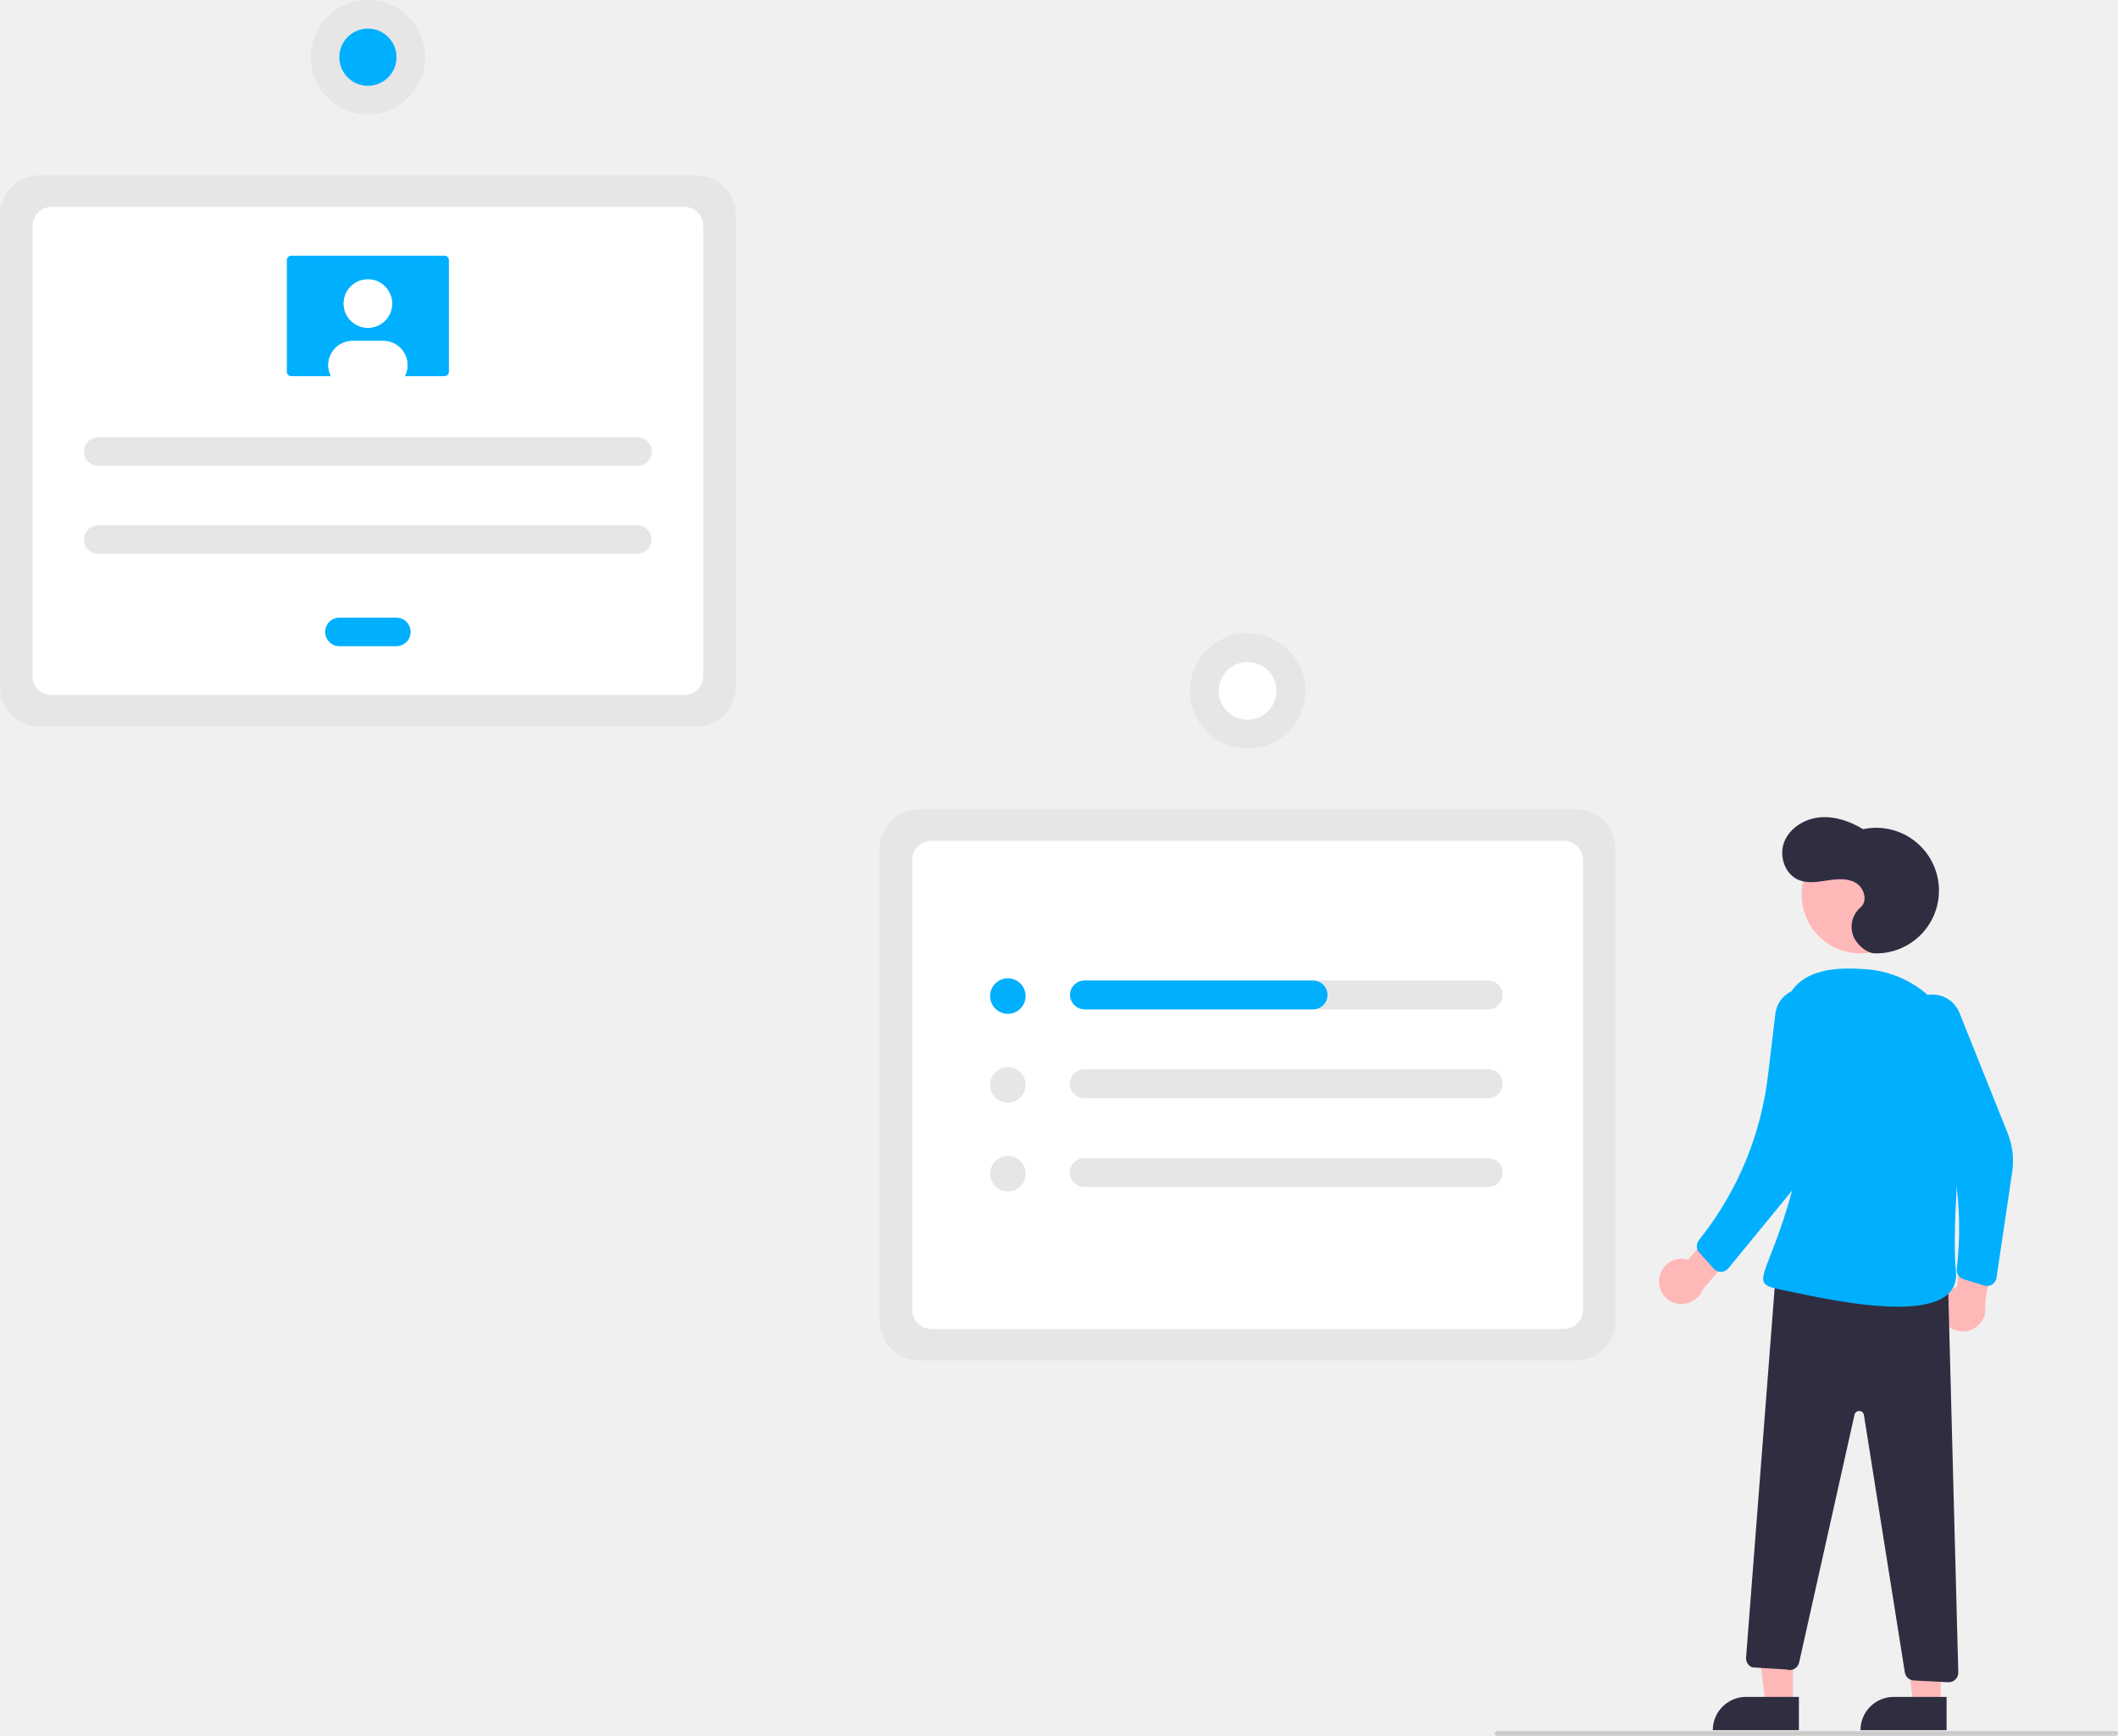
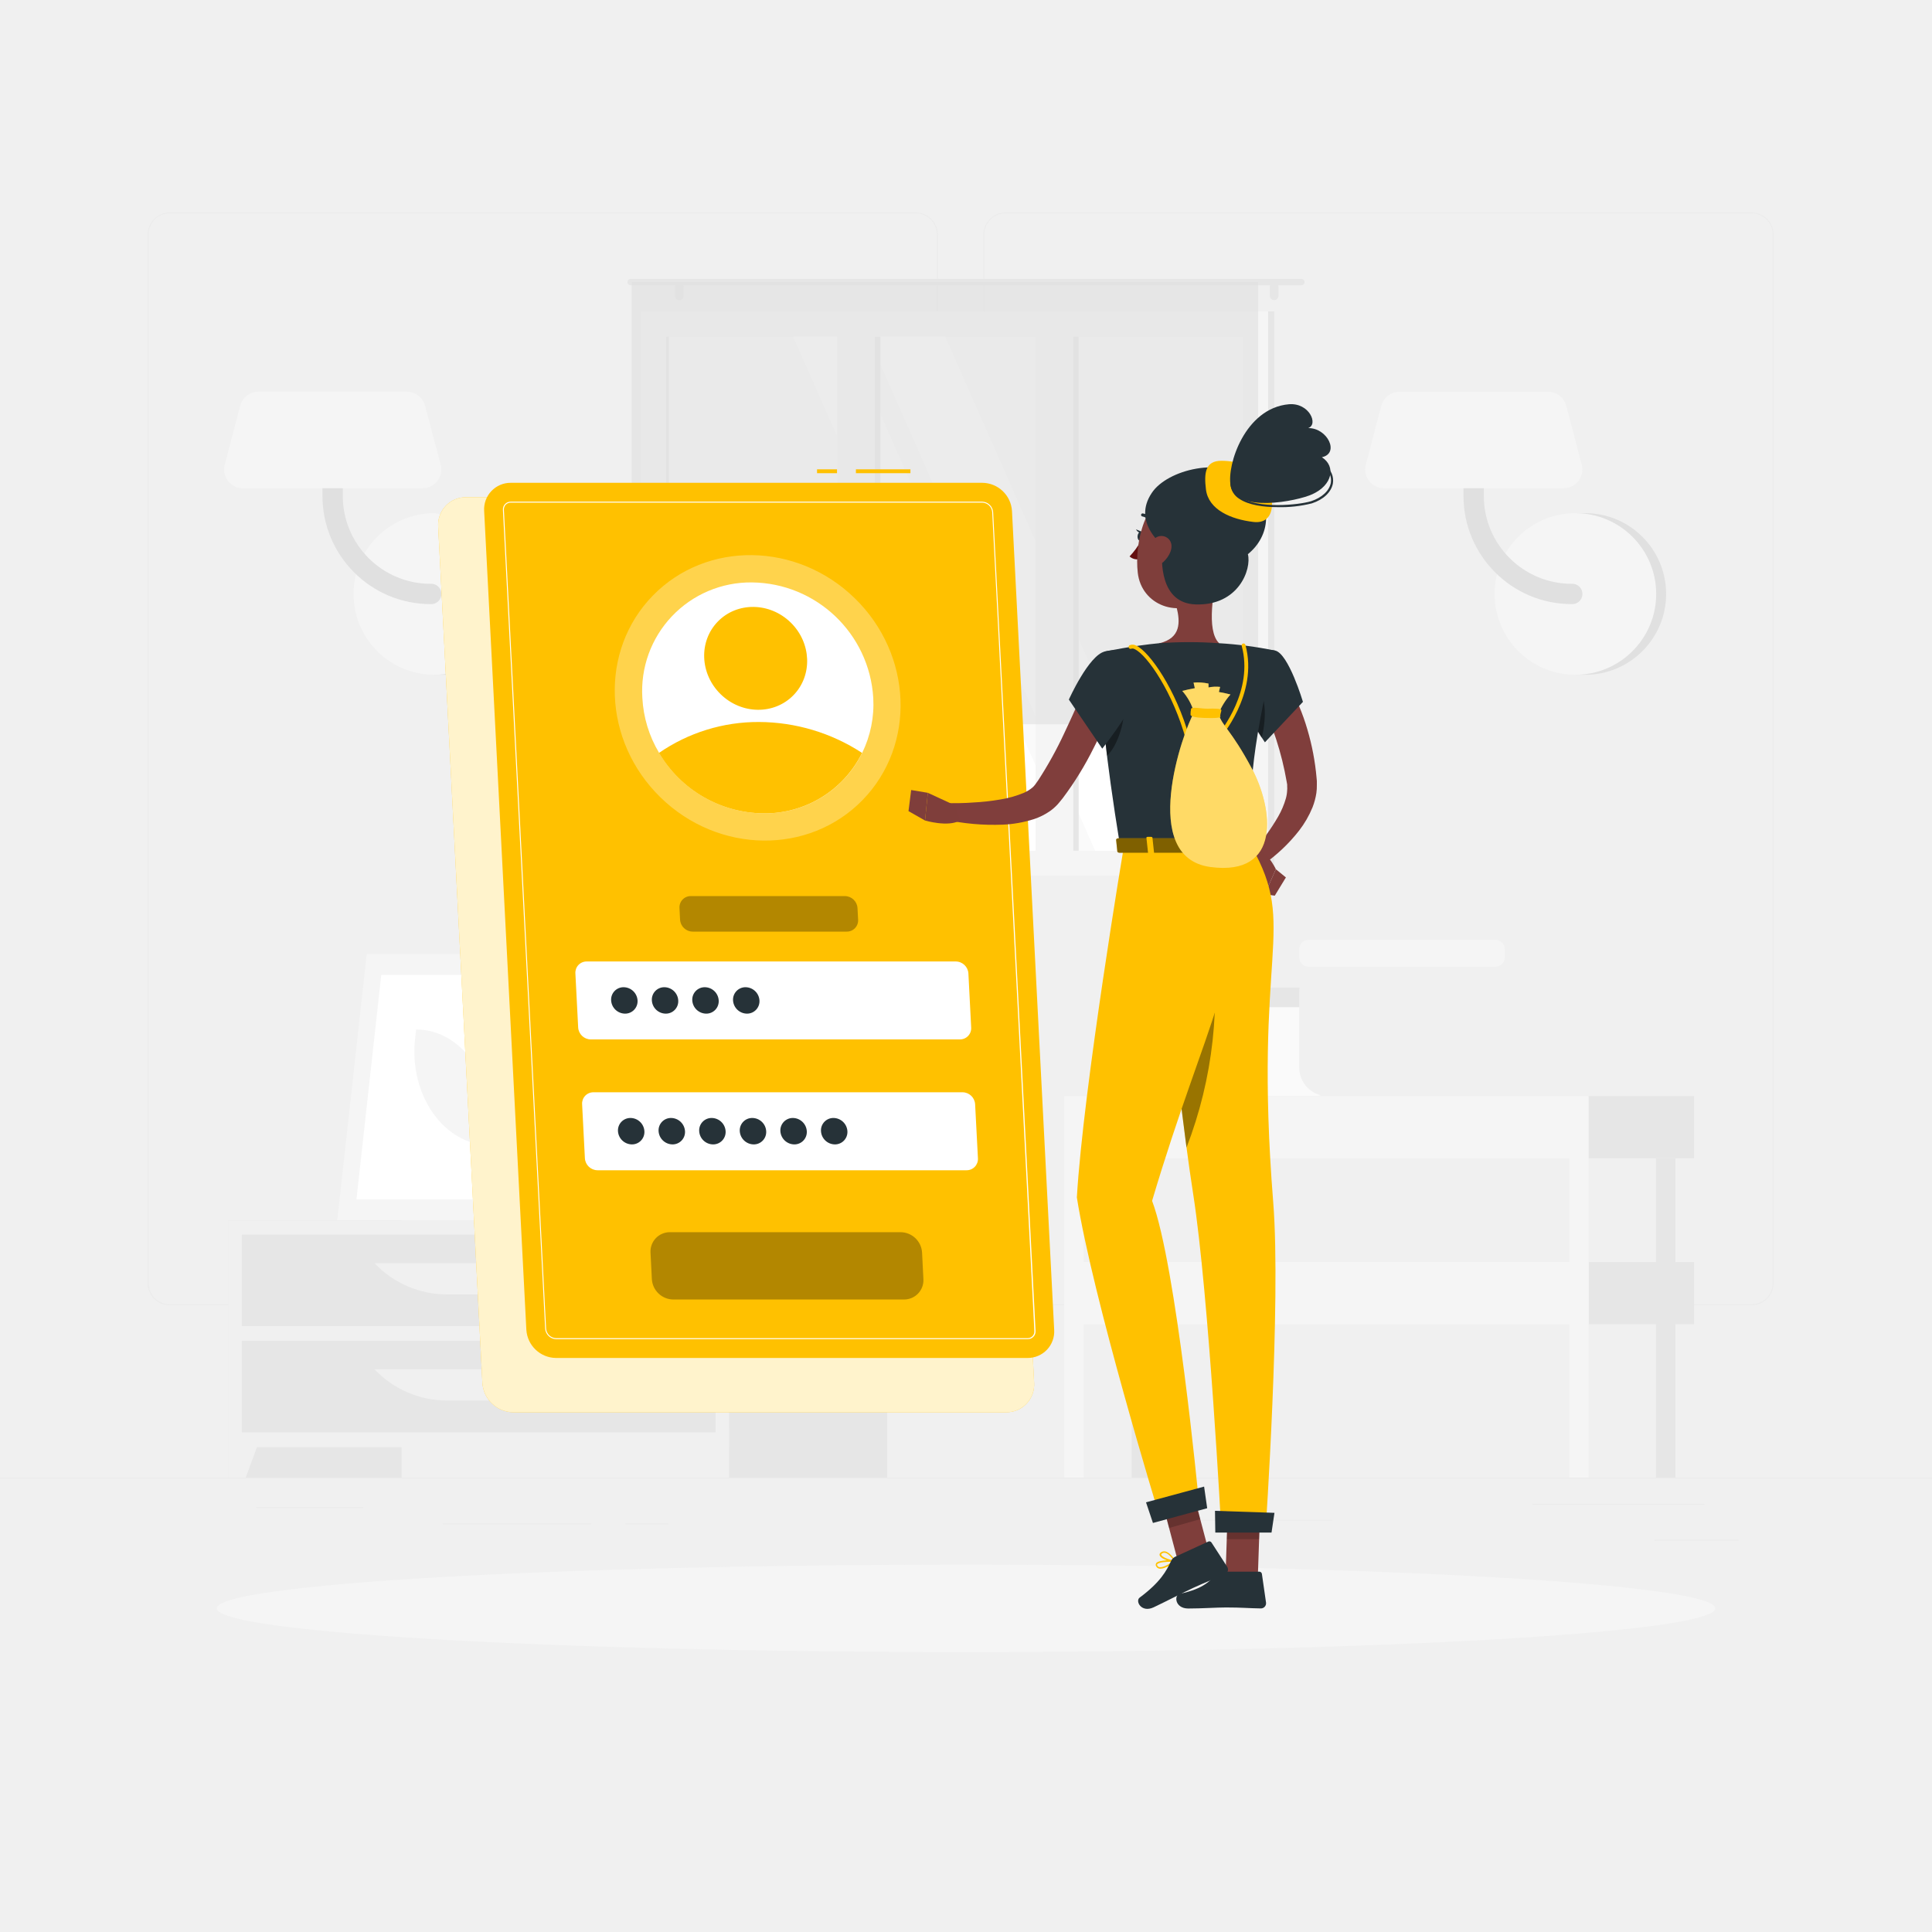
- <svg xmlns="http://www.w3.org/2000/svg" id="a6d09f17-7a71-4d3b-9de6-8b8ba964cb80" data-name="Layer 1" width="883.708" height="724.225" viewBox="0 0 883.708 724.225">
-   <path d="M815.438,655.508H541.437a16.519,16.519,0,0,1-16.5-16.5V442.007a16.519,16.519,0,0,1,16.5-16.5H815.438a16.519,16.519,0,0,1,16.5,16.5V639.008A16.519,16.519,0,0,1,815.438,655.508Z" transform="translate(-157.896 -87.88731)" fill="#e6e6e6" />
-   <path d="M546.502,642.355h263.871a8,8,0,0,0,8-8V446.66a8,8,0,0,0-8-8H546.502a8,8,0,0,0-8,8V634.355A8,8,0,0,0,546.502,642.355Z" transform="translate(-157.896 -87.88731)" fill="#fff" />
-   <path d="M448.396,391.032h-274a16.519,16.519,0,0,1-16.5-16.5v-197a16.519,16.519,0,0,1,16.5-16.5h274a16.519,16.519,0,0,1,16.5,16.5v197A16.519,16.519,0,0,1,448.396,391.032Z" transform="translate(-157.896 -87.88731)" fill="#e6e6e6" />
-   <path d="M179.461,377.879H443.331a8,8,0,0,0,8-8V182.185a8,8,0,0,0-8-8H179.461a8,8,0,0,0-8,8V369.879A8,8,0,0,0,179.461,377.879Z" transform="translate(-157.896 -87.88731)" fill="#fff" />
-   <path d="M778.919,496.981H610.369a6.02,6.02,0,1,0,0,12.039H778.919a6.02,6.02,0,0,0,0-12.039Z" transform="translate(-157.896 -87.88731)" fill="#e6e6e6" />
-   <path d="M610.369,534.025a6.02,6.02,0,1,0,0,12.039H778.919a6.02,6.02,0,0,0,0-12.039Z" transform="translate(-157.896 -87.88731)" fill="#e6e6e6" />
-   <path d="M610.369,571.069a6.02,6.02,0,1,0,0,12.039H778.919a6.02,6.02,0,0,0,0-12.039Z" transform="translate(-157.896 -87.88731)" fill="#e6e6e6" />
-   <circle cx="420.522" cy="415.576" r="7.409" fill="#00b0ff" />
-   <circle cx="420.522" cy="452.62" r="7.409" fill="#e6e6e6" />
-   <circle cx="420.522" cy="489.664" r="7.409" fill="#e6e6e6" />
-   <path d="M711.777,503h0a6.02,6.02,0,0,1-6.02,6.02H610.585a6.167,6.167,0,0,1-6.184-5.22,6.03,6.03,0,0,1,5.968-6.82h95.389a6.02,6.02,0,0,1,6.02,6.02Z" transform="translate(-157.896 -87.88731)" fill="#00b0ff" />
-   <circle cx="520.541" cy="288.237" r="24.079" fill="#e6e6e6" />
-   <circle cx="678.437" cy="376.124" r="12.039" transform="translate(40.60032 897.6651) rotate(-80.78253)" fill="#fff" />
-   <path d="M198.967,270.312a5.966,5.966,0,1,0,0,11.931H423.825a5.966,5.966,0,1,0,0-11.931Z" transform="translate(-157.896 -87.88731)" fill="#e6e6e6" />
-   <path d="M198.967,307.024a5.966,5.966,0,1,0,0,11.931H423.825a5.966,5.966,0,0,0,0-11.931Z" transform="translate(-157.896 -87.88731)" fill="#e6e6e6" />
-   <path d="M299.465,345.571a5.966,5.966,0,0,0,0,11.931h23.862a5.966,5.966,0,0,0,0-11.931Z" transform="translate(-157.896 -87.88731)" fill="#00b0ff" />
-   <path d="M279.42,194.562a1.837,1.837,0,0,0-1.836,1.836v46.596a1.837,1.837,0,0,0,1.836,1.836h63.951a1.837,1.837,0,0,0,1.836-1.836V196.398a1.837,1.837,0,0,0-1.836-1.836Z" transform="translate(-157.896 -87.88731)" fill="#00b0ff" />
-   <circle cx="153.5" cy="126.655" r="10.096" fill="#fff" />
-   <path d="M327.916,240.24a10.018,10.018,0,0,1-1.101,4.589H295.977a10.094,10.094,0,0,1,8.994-14.685h12.849A10.09,10.09,0,0,1,327.916,240.229Z" transform="translate(-157.896 -87.88731)" fill="#fff" />
-   <circle cx="153.5" cy="126.655" r="10.096" fill="#fff" />
-   <path d="M327.916,240.24a10.018,10.018,0,0,1-1.101,4.589H295.977a10.094,10.094,0,0,1,8.994-14.685h12.849A10.09,10.09,0,0,1,327.916,240.229Z" transform="translate(-157.896 -87.88731)" fill="#fff" />
-   <circle cx="153.5" cy="23.863" r="23.863" fill="#e6e6e6" />
-   <circle cx="153.5" cy="23.863" r="11.931" fill="#00b0ff" />
-   <polygon points="748.119 711.24 736.687 711.239 731.25 667.143 748.123 667.145 748.119 711.24" fill="#ffb8b8" />
-   <path d="M728.521,707.973h22.048a0,0,0,0,1,0,0v13.882a0,0,0,0,1,0,0H714.639a0,0,0,0,1,0,0v0A13.882,13.882,0,0,1,728.521,707.973Z" fill="#2f2e41" />
-   <polygon points="809.741 711.24 798.308 711.239 792.872 667.143 809.745 667.145 809.741 711.24" fill="#ffb8b8" />
-   <path d="M790.142,707.973H812.19a0,0,0,0,1,0,0v13.882a0,0,0,0,1,0,0H776.26a0,0,0,0,1,0,0v0A13.882,13.882,0,0,1,790.142,707.973Z" fill="#2f2e41" />
-   <circle cx="776.26" cy="373.204" r="24.561" fill="#ffb8b8" />
-   <path d="M850.173,621.27a9.377,9.377,0,0,1,12.092-7.779l13.726-16.454,12.034,5.903-19.71,22.965a9.428,9.428,0,0,1-18.142-4.633Z" transform="translate(-157.896 -87.88731)" fill="#ffb8b8" />
-   <path d="M968.307,637.911a9.377,9.377,0,0,1,6.031-13.052l2.756-21.25,13.322-1.475-4.313,29.955a9.428,9.428,0,0,1-17.796,5.823Z" transform="translate(-157.896 -87.88731)" fill="#ffb8b8" />
-   <path d="M954.682,507.482l0,0a12.084,12.084,0,0,1,20.75,2.93l20.131,50.24a31.212,31.212,0,0,1,1.901,16.194l-6.557,44.158a4,4,0,0,1-5.131,3.236l-8.639-2.653a4,4,0,0,1-2.799-4.29l0,0a145.305,145.305,0,0,0-11.664-76.231l-9.49-21.228A12.084,12.084,0,0,1,954.682,507.482Z" transform="translate(-157.896 -87.88731)" fill="#00b0ff" />
-   <path d="M940.136,485.652a26.205,26.205,0,1,0-4.91-51.825c-5.401-3.28-11.681-5.486-17.975-4.925s-12.518,4.298-14.872,10.162.175,13.594,6.027,15.977c3.752,1.528,7.989.787,11.993.171s8.372-1.018,11.856,1.048,5.051,7.605,1.93,10.188a10.738,10.738,0,0,0-3.084,11.82C932.669,482.324,936.95,485.583,940.136,485.652Z" transform="translate(-157.896 -87.88731)" fill="#2f2e41" />
-   <path d="M970.609,620.299l4.357,165.34a4,4,0,0,1-4.202,4.1l-14.352-.732a4,4,0,0,1-3.747-3.367L935.593,678.25a2,2,0,0,0-3.927-.122l-23.108,103.397a4,4,0,0,1-5.244,2.896l-14.244-.87a4,4,0,0,1-2.65-4.053l12.434-160.764Z" transform="translate(-157.896 -87.88731)" fill="#2f2e41" />
-   <path d="M977.601,541.768c2.403-25.055-16.019-47.718-41.126-49.501-10.818-.768-27.612-1.043-33.148,13.136-16.677,42.714,12.518,41.676,2.459,78.683s-18.943,39.128-5.141,41.8,75.867,18.447,73.318-7.6C972.395,602.276,975.204,566.761,977.601,541.768Z" transform="translate(-157.896 -87.88731)" fill="#00b0ff" />
-   <path d="M906.279,501.059l0,0a12.084,12.084,0,0,1,16.294,13.178l-7.839,48.991a47.876,47.876,0,0,1-10.265,22.807L879.009,617.059a4,4,0,0,1-6.065.139l-6.047-6.716a4,4,0,0,1-.196-5.118l1.781-2.311a134.703,134.703,0,0,0,27.045-66.179l3.116-25.985A12.084,12.084,0,0,1,906.279,501.059Z" transform="translate(-157.896 -87.88731)" fill="#00b0ff" />
-   <path d="M1040.604,812.113h-258a1,1,0,0,1,0-2h258a1,1,0,0,1,0,2Z" transform="translate(-157.896 -87.88731)" fill="#ccc" />
+ <svg xmlns="http://www.w3.org/2000/svg" viewBox="0 0 500 500">
+   <g id="freepik--background-complete--inject-5">
+     <rect y="382.4" width="500" height="0.25" style="fill:#ebebeb" />
+     <rect x="428.22" y="398.49" width="21.68" height="0.25" style="fill:#ebebeb" />
+     <rect x="310.56" y="393.31" width="34.11" height="0.25" style="fill:#ebebeb" />
+     <rect x="396.59" y="389.21" width="44.53" height="0.25" style="fill:#ebebeb" />
+     <rect x="161.88" y="394.25" width="11.14" height="0.25" style="fill:#ebebeb" />
+     <rect x="114.58" y="394.25" width="38.39" height="0.25" style="fill:#ebebeb" />
+     <rect x="66.31" y="390.03" width="27.7" height="0.25" style="fill:#ebebeb" />
+     <path d="M237,337.8H43.91a5.71,5.71,0,0,1-5.7-5.71V60.66A5.71,5.71,0,0,1,43.91,55H237a5.71,5.71,0,0,1,5.71,5.71V332.09A5.71,5.71,0,0,1,237,337.8ZM43.91,55.2a5.46,5.46,0,0,0-5.45,5.46V332.09a5.46,5.46,0,0,0,5.45,5.46H237a5.47,5.47,0,0,0,5.46-5.46V60.66A5.47,5.47,0,0,0,237,55.2Z" style="fill:#ebebeb" />
+     <path d="M453.31,337.8H260.21a5.72,5.72,0,0,1-5.71-5.71V60.66A5.72,5.72,0,0,1,260.21,55h193.1A5.71,5.71,0,0,1,459,60.66V332.09A5.71,5.71,0,0,1,453.31,337.8ZM260.21,55.2a5.47,5.47,0,0,0-5.46,5.46V332.09a5.47,5.47,0,0,0,5.46,5.46h193.1a5.47,5.47,0,0,0,5.46-5.46V60.66a5.47,5.47,0,0,0-5.46-5.46Z" style="fill:#ebebeb" />
+     <path d="M115,174.63a20.91,20.91,0,0,0,0-41.82h-2.57v41.82Z" style="fill:#e0e0e0" />
+     <circle cx="112.41" cy="153.72" r="20.91" style="fill:#f5f5f5" />
+     <path d="M111.45,156.34a28,28,0,0,1-28-28V111.63a2.63,2.63,0,0,1,5.26,0v16.72a22.76,22.76,0,0,0,22.73,22.74,2.63,2.63,0,1,1,0,5.25Z" style="fill:#e0e0e0" />
+     <path d="M62.83,126.35h46.52a4.86,4.86,0,0,0,4.7-6.1L110,105a4.86,4.86,0,0,0-4.69-3.62H66.87a4.87,4.87,0,0,0-4.7,3.62l-4,15.23A4.85,4.85,0,0,0,62.83,126.35Z" style="fill:#f5f5f5" />
+     <path d="M410.28,174.63a20.91,20.91,0,1,0,0-41.82h-2.57v41.82Z" style="fill:#e0e0e0" />
+     <circle cx="407.71" cy="153.72" r="20.91" style="fill:#f5f5f5" />
+     <path d="M406.75,156.34a28,28,0,0,1-28-28V111.63a2.63,2.63,0,0,1,5.26,0v16.72a22.76,22.76,0,0,0,22.73,22.74,2.63,2.63,0,1,1,0,5.25Z" style="fill:#e0e0e0" />
+     <path d="M358.13,126.35h46.52a4.86,4.86,0,0,0,4.7-6.1l-4-15.23a4.86,4.86,0,0,0-4.69-3.62H362.17a4.87,4.87,0,0,0-4.7,3.62l-4,15.23A4.85,4.85,0,0,0,358.13,126.35Z" style="fill:#f5f5f5" />
+     <rect x="133.98" y="256.92" width="15.21" height="58.93" transform="translate(283.17 572.78) rotate(180)" style="fill:#e6e6e6" />
+     <polygon points="92.75 315.85 143.22 315.85 150.84 246.88 100.37 246.88 92.75 315.85" style="fill:#f0f0f0" />
+     <polygon points="87.28 315.85 139.42 315.85 147.04 246.88 94.91 246.88 87.28 315.85" style="fill:#f5f5f5" />
+     <polygon points="135.65 310.42 142.07 252.32 98.67 252.32 92.25 310.42 135.65 310.42" style="fill:#fff" />
+     <path d="M126.69,296.33,127,294c1.61-14.58-7.49-27.57-19.31-27.57h0l-.27,2.37c-1.61,14.57,7.49,27.56,19.32,27.56Z" style="fill:#f5f5f5" />
+     <rect x="59.08" y="315.85" width="44.84" height="66.55" transform="translate(163.01 698.25) rotate(180)" style="fill:#e6e6e6" />
+     <polygon points="63.59 382.4 59.08 382.4 59.08 369.57 68.32 369.57 63.59 382.4" style="fill:#f0f0f0" />
+     <rect x="184.75" y="315.85" width="44.84" height="66.55" transform="translate(414.35 698.25) rotate(180)" style="fill:#e6e6e6" />
+     <rect x="59.08" y="315.85" width="129.61" height="58.67" transform="translate(247.77 690.38) rotate(180)" style="fill:#f0f0f0" />
+     <polygon points="184.18 382.4 188.69 382.4 188.69 369.57 179.45 369.57 184.18 382.4" style="fill:#f0f0f0" />
+     <rect x="62.58" y="319.52" width="122.61" height="23.68" transform="translate(247.77 662.72) rotate(180)" style="fill:#e6e6e6" />
+     <path d="M115.71,335h16.35a25.84,25.84,0,0,0,18.78-8.08H96.93A25.87,25.87,0,0,0,115.71,335Z" style="fill:#f0f0f0" />
+     <rect x="62.58" y="347.02" width="122.61" height="23.68" transform="translate(247.77 717.72) rotate(180)" style="fill:#e6e6e6" />
+     <path d="M115.71,362.46h16.35a25.84,25.84,0,0,0,18.78-8.08H96.93A25.87,25.87,0,0,0,115.71,362.46Z" style="fill:#f0f0f0" />
+     <path d="M180.48,313.14h1.16c0-2.39,0-8.44.12-22.31.21-25.15.61-26.68.61-26.68l-2.76,11.61C177.86,288.61,180.12,301.53,180.48,313.14Z" style="fill:#e6e6e6" />
+     <path d="M178.19,274c-4-4.73-12.45-6.11-21.13-7.29-3.41-.46,8.95,7.33,15,12.86,4.7,4.3,7.7,5.49,9,9.77C181.72,284,181.61,278.11,178.19,274Z" style="fill:#e6e6e6" />
+     <path d="M183.46,282.48c4-4.73,12.45-6.1,21.13-7.28,3.41-.46-9,7.33-15,12.86-4.7,4.3-7.7,5.49-9,9.77C179.93,292.49,180,286.56,183.46,282.48Z" style="fill:#e6e6e6" />
+     <path d="M181.76,263c3-5.66,10.46-11,18.87-13,3.3-.79-7.65,10.44-11.81,17.69-3.23,5.62-7.51,12.24-8.18,17C179.64,275.31,178.78,268.69,181.76,263Z" style="fill:#e6e6e6" />
+     <path d="M181.4,315.85h0c-3.54,0-6.47-1.77-6.68-4.05l-.59-3.88h14.55l-.6,3.88C187.88,314.08,185,315.85,181.4,315.85Z" style="fill:#f0f0f0" />
+     <polygon points="189.62 309.41 173.19 309.41 172.72 305.08 190.09 305.08 189.62 309.41" style="fill:#f0f0f0" />
+     <rect x="169.54" y="80.59" width="160.21" height="146.13" transform="translate(499.29 307.31) rotate(180)" style="fill:#e6e6e6" />
+     <rect x="165.93" y="80.59" width="162.24" height="146.13" transform="translate(494.11 307.31) rotate(180)" style="fill:#f5f5f5" />
+     <rect x="180.54" y="79.01" width="133.04" height="149.3" transform="translate(400.71 -93.4) rotate(90)" style="fill:#fafafa" />
+     <polygon points="303.39 220.18 244.63 87.14 224.67 87.14 283.43 220.18 303.39 220.18" style="fill:#fff" />
+     <polygon points="277.77 220.18 219.01 87.14 205.27 87.14 264.03 220.18 277.77 220.18" style="fill:#fff" />
+     <rect x="157.46" y="149.8" width="133.04" height="7.72" transform="translate(377.64 -70.33) rotate(90)" style="fill:#e6e6e6" />
+     <rect x="208.78" y="149.8" width="133.04" height="7.72" transform="translate(428.96 -121.65) rotate(90)" style="fill:#e6e6e6" />
+     <rect x="150.54" y="148.42" width="142.06" height="9.76" transform="translate(374.87 -68.27) rotate(90)" style="fill:#f5f5f5" />
+     <rect x="201.86" y="148.42" width="142.06" height="9.76" transform="translate(426.19 -119.59) rotate(90)" style="fill:#f5f5f5" />
+     <rect x="106.23" y="153.31" width="133.04" height="0.69" transform="translate(326.41 -19.09) rotate(90)" style="fill:#e6e6e6" />
+     <path d="M163.22,72.17H336.78a.85.85,0,0,1,.84.84h0a.84.84,0,0,1-.84.83H163.22a.84.84,0,0,1-.84-.83h0A.85.85,0,0,1,163.22,72.17Z" style="fill:#e6e6e6" />
+     <path d="M329.75,77.68h0a1.13,1.13,0,0,0,1.12-1.13V74.13A1.12,1.12,0,0,0,329.75,73h0a1.13,1.13,0,0,0-1.13,1.12v2.42A1.14,1.14,0,0,0,329.75,77.68Z" style="fill:#e6e6e6" />
+     <path d="M175.8,77.68h0a1.14,1.14,0,0,0,1.13-1.13V74.13A1.13,1.13,0,0,0,175.8,73h0a1.12,1.12,0,0,0-1.12,1.12v2.42A1.13,1.13,0,0,0,175.8,77.68Z" style="fill:#e6e6e6" />
+     <rect x="163.48" y="73.01" width="162.13" height="114.44" transform="translate(489.09 260.45) rotate(180)" style="fill:#e0e0e0;opacity:0.6" />
+     <rect x="306.95" y="259.97" width="38.72" height="23.7" rx="5.38" style="fill:#fafafa" />
+     <rect x="306.95" y="255.59" width="38.72" height="5.08" rx="1.81" style="fill:#e6e6e6" />
+     <path d="M307.52,310s.51,16.67,19.93,16.67S347.38,310,347.38,310Z" style="fill:#f0f0f0" />
+     <path d="M351.8,310s.51,16.67,19.93,16.67S391.66,310,391.66,310Z" style="fill:#f0f0f0" />
+     <rect x="336.24" y="249.24" width="53.2" height="34.44" rx="7.4" style="fill:#f0f0f0" />
+     <rect x="336.24" y="243.22" width="53.2" height="6.98" rx="2.48" style="fill:#f5f5f5" />
+     <rect x="292.9" y="299.75" width="5.04" height="82.64" transform="translate(590.83 682.15) rotate(180)" style="fill:#e6e6e6" />
+     <rect x="411.13" y="283.67" width="27.29" height="16.08" style="fill:#e6e6e6" />
+     <rect x="275.45" y="283.67" width="135.68" height="16.08" transform="translate(686.57 583.43) rotate(180)" style="fill:#f5f5f5" />
+     <rect x="411.13" y="326.62" width="27.29" height="16.08" style="fill:#e6e6e6" />
+     <rect x="275.45" y="326.62" width="135.68" height="16.08" transform="translate(686.57 669.32) rotate(180)" style="fill:#f5f5f5" />
+     <rect x="428.58" y="299.75" width="5.04" height="82.64" transform="translate(862.19 682.15) rotate(180)" style="fill:#e6e6e6" />
+     <rect x="406.09" y="299.75" width="5.04" height="82.64" transform="translate(817.22 682.15) rotate(180)" style="fill:#f5f5f5" />
+     <rect x="275.45" y="299.75" width="5.04" height="82.64" transform="translate(555.93 682.15) rotate(180)" style="fill:#f5f5f5" />
+   </g>
+   <g id="freepik--Shadow--inject-5">
+     <ellipse id="freepik--path--inject-5" cx="250" cy="416.24" rx="193.89" ry="11.32" style="fill:#f5f5f5" />
+   </g>
+   <g id="freepik--Login--inject-5">
+     <path d="M260.41,365.5H132.84a8.13,8.13,0,0,1-8-7.64L113.4,136.31a7.17,7.17,0,0,1,7.24-7.63H248.21a8.12,8.12,0,0,1,8,7.63l11.42,221.55A7.18,7.18,0,0,1,260.41,365.5Z" style="fill:#FFC100" />
+     <path d="M260.41,365.5H132.84a8.13,8.13,0,0,1-8-7.64L113.4,136.31a7.17,7.17,0,0,1,7.24-7.63H248.21a8.12,8.12,0,0,1,8,7.63l11.42,221.55A7.18,7.18,0,0,1,260.41,365.5Z" style="fill:#fff;opacity:0.8" />
+     <rect x="221.51" y="121.46" width="14.11" height="1" style="fill:#FFC100" />
+     <rect x="211.45" y="121.46" width="5.17" height="1" style="fill:#FFC100" />
+     <path d="M265.9,351.44h-122a7.77,7.77,0,0,1-7.68-7.29l-10.92-211.9a6.86,6.86,0,0,1,6.93-7.3h122a7.77,7.77,0,0,1,7.67,7.3l10.92,211.9A6.85,6.85,0,0,1,265.9,351.44Z" style="fill:#FFC100" />
+     <path d="M265.9,346.57h-122a2.92,2.92,0,0,1-2.81-2.68L130.16,132a2,2,0,0,1,.54-1.55,2,2,0,0,1,1.52-.62h122a2.92,2.92,0,0,1,2.8,2.68L268,344.4a2,2,0,0,1-2.05,2.17ZM132.22,130.08a1.79,1.79,0,0,0-1.34.54,1.84,1.84,0,0,0-.47,1.37l10.92,211.89a2.67,2.67,0,0,0,2.56,2.44h122a1.74,1.74,0,0,0,1.33-.54,1.76,1.76,0,0,0,.47-1.37L256.78,132.52a2.66,2.66,0,0,0-2.55-2.44Z" style="fill:#fff" />
+     <ellipse cx="196.09" cy="180.61" rx="36" ry="37.9" transform="translate(-70.12 194.99) rotate(-45.74)" style="fill:#fff;opacity:0.3" />
+     <path d="M226,180.61a28.71,28.71,0,0,1-2.87,14.24,28.07,28.07,0,0,1-25.47,15.65,31.75,31.75,0,0,1-27.08-15.65,30.78,30.78,0,0,1-4.34-14.24,28.09,28.09,0,0,1,28.34-29.88A31.81,31.81,0,0,1,226,180.61Z" style="fill:#fff" />
+     <path d="M223.1,194.85a28.07,28.07,0,0,1-25.47,15.65,31.75,31.75,0,0,1-27.08-15.65,45.16,45.16,0,0,1,25.86-8A49.14,49.14,0,0,1,223.1,194.85Z" style="fill:#FFC100" />
+     <ellipse cx="195.56" cy="170.39" rx="12.97" ry="13.66" transform="translate(-62.95 191.52) rotate(-45.74)" style="fill:#FFC100" />
+     <path d="M248.41,269H152.88a3.29,3.29,0,0,1-3.25-3.09l-.72-14a2.9,2.9,0,0,1,2.93-3.08h95.53a3.29,3.29,0,0,1,3.25,3.08l.72,14A2.9,2.9,0,0,1,248.41,269Z" style="fill:#fff" />
+     <path d="M219.16,241.1h-39.9A3.29,3.29,0,0,1,176,238l-.15-3a2.9,2.9,0,0,1,2.93-3.09h39.89a3.29,3.29,0,0,1,3.25,3.09l.16,3A2.92,2.92,0,0,1,219.16,241.1Z" style="opacity:0.3" />
+     <path d="M234,336.31H174.23a5.61,5.61,0,0,1-5.53-5.26l-.35-6.9a5,5,0,0,1,5-5.26H233.1a5.61,5.61,0,0,1,5.53,5.26l.35,6.9A5,5,0,0,1,234,336.31Z" style="opacity:0.3" />
+     <path d="M250.16,302.86H154.62a3.3,3.3,0,0,1-3.25-3.09l-.72-14a2.91,2.91,0,0,1,2.93-3.09h95.53a3.29,3.29,0,0,1,3.25,3.09l.73,14A2.92,2.92,0,0,1,250.16,302.86Z" style="fill:#fff" />
+     <path d="M165,258.91a3.22,3.22,0,0,1-3.25,3.42,3.64,3.64,0,0,1-3.59-3.42,3.21,3.21,0,0,1,3.24-3.42A3.65,3.65,0,0,1,165,258.91Z" style="fill:#263238" />
+     <path d="M175.53,258.91a3.21,3.21,0,0,1-3.24,3.42,3.63,3.63,0,0,1-3.59-3.42,3.21,3.21,0,0,1,3.24-3.42A3.63,3.63,0,0,1,175.53,258.91Z" style="fill:#263238" />
+     <path d="M186,258.91a3.21,3.21,0,0,1-3.24,3.42,3.65,3.65,0,0,1-3.6-3.42,3.22,3.22,0,0,1,3.25-3.42A3.64,3.64,0,0,1,186,258.91Z" style="fill:#263238" />
+     <path d="M196.55,258.91a3.22,3.22,0,0,1-3.24,3.42,3.65,3.65,0,0,1-3.6-3.42,3.22,3.22,0,0,1,3.24-3.42A3.65,3.65,0,0,1,196.55,258.91Z" style="fill:#263238" />
+     <path d="M166.77,292.75a3.21,3.21,0,0,1-3.24,3.42,3.65,3.65,0,0,1-3.6-3.42,3.22,3.22,0,0,1,3.25-3.42A3.64,3.64,0,0,1,166.77,292.75Z" style="fill:#263238" />
+     <path d="M177.28,292.75a3.22,3.22,0,0,1-3.24,3.42,3.65,3.65,0,0,1-3.6-3.42,3.21,3.21,0,0,1,3.24-3.42A3.65,3.65,0,0,1,177.28,292.75Z" style="fill:#263238" />
+     <path d="M187.79,292.75a3.22,3.22,0,0,1-3.25,3.42,3.63,3.63,0,0,1-3.59-3.42,3.21,3.21,0,0,1,3.24-3.42A3.65,3.65,0,0,1,187.79,292.75Z" style="fill:#263238" />
+     <path d="M198.29,292.75a3.21,3.21,0,0,1-3.24,3.42,3.65,3.65,0,0,1-3.6-3.42,3.22,3.22,0,0,1,3.25-3.42A3.63,3.63,0,0,1,198.29,292.75Z" style="fill:#263238" />
+     <path d="M208.8,292.75a3.21,3.21,0,0,1-3.24,3.42,3.65,3.65,0,0,1-3.6-3.42,3.22,3.22,0,0,1,3.24-3.42A3.65,3.65,0,0,1,208.8,292.75Z" style="fill:#263238" />
+     <path d="M219.31,292.75a3.22,3.22,0,0,1-3.25,3.42,3.64,3.64,0,0,1-3.59-3.42,3.21,3.21,0,0,1,3.24-3.42A3.65,3.65,0,0,1,219.31,292.75Z" style="fill:#263238" />
+   </g>
+   <g id="freepik--Character--inject-5">
+     <path d="M333,176.62c.25.38.38.58.54.85l.45.74c.29.5.55,1,.8,1.49.5,1,1,2,1.4,3a55.2,55.2,0,0,1,2.16,6.09,63.77,63.77,0,0,1,2.38,12.54l.07.79a4.59,4.59,0,0,1,0,.48l0,.53a12.79,12.79,0,0,1-.12,2.08,17.14,17.14,0,0,1-1,3.73,25.81,25.81,0,0,1-3.46,6,42.89,42.89,0,0,1-9.31,8.81l-2.76-3.23a57.35,57.35,0,0,0,6.64-9.19,21,21,0,0,0,2-4.72,9.53,9.53,0,0,0,.33-2.14,4.69,4.69,0,0,0,0-.93l0-.21a1.3,1.3,0,0,0,0-.28l-.12-.7a79.26,79.26,0,0,0-2.72-11c-.58-1.79-1.29-3.52-2-5.21-.35-.85-.75-1.68-1.15-2.48l-.62-1.18-.31-.55-.26-.44Z" style="fill:#803e3c" />
+     <path d="M323.7,223.77l3.62,7.65,2.87-6.47s-2.55-5.6-6-5.08Z" style="fill:#7f3e3b" />
+     <polygon points="329.91 231.8 332.79 227.08 330.19 224.95 327.32 231.42 329.91 231.8" style="fill:#7f3e3b" />
+     <path d="M313.63,408.22a10.27,10.27,0,0,0,2.22-.3.22.22,0,0,0,.15-.16.2.2,0,0,0-.09-.2c-.29-.19-2.83-1.83-3.81-1.39a.68.68,0,0,0-.39.56,1.13,1.13,0,0,0,.33,1A2.37,2.37,0,0,0,313.63,408.22Zm1.65-.59c-1.45.3-2.55.25-3-.14a.77.77,0,0,1-.21-.71c0-.17.1-.22.17-.25C312.78,406.29,314.25,407,315.28,407.63Z" style="fill:#FFC100" />
+     <path d="M315.8,407.92l.1,0a.22.22,0,0,0,.1-.18c0-.1,0-2.51-.92-3.32a1.05,1.05,0,0,0-.84-.26.69.69,0,0,0-.67.55c-.19.95,1.33,2.75,2.13,3.21Zm-1.43-3.39a.61.61,0,0,1,.44.17,4.53,4.53,0,0,1,.78,2.64c-.8-.64-1.75-2-1.63-2.57,0-.09.07-.21.32-.24Z" style="fill:#FFC100" />
+     <path d="M304.19,404.14a.21.21,0,0,0-.14-.34c-.41,0-4-.17-4.82.71l0,.06a.63.63,0,0,0-.09.62,1.11,1.11,0,0,0,.73.73c1.16.36,3.21-.95,4.33-1.76Zm-4.66.63c.45-.48,2.43-.61,3.91-.59-1.55,1.06-2.84,1.56-3.49,1.36a.72.72,0,0,1-.48-.48.27.27,0,0,1,0-.25Z" style="fill:#FFC100" />
+     <path d="M304.19,404.14l0,0a.23.23,0,0,0,0-.2c-.05-.08-1.17-2-2.49-2.4a1.45,1.45,0,0,0-1.14.14c-.48.28-.51.61-.45.82.26.93,2.81,1.75,3.91,1.74A.2.2,0,0,0,304.19,404.14Zm-3.59-2a.84.84,0,0,1,.19-.14,1,1,0,0,1,.84-.11c.87.23,1.68,1.35,2.05,1.9-1.19-.13-3-.86-3.15-1.42A.23.23,0,0,1,300.6,402.13Z" style="fill:#FFC100" />
+     <path d="M315.2,147.33c-1,5-3.16,15.81.31,19.13,0,0-1.36,5-10.59,5-10.16,0-4.85-5-4.85-5,5.54-1.32,5.4-5.44,4.43-9.3Z" style="fill:#7f3e3b" />
+     <path d="M298.28,135.61a.53.53,0,0,0,.17,0,.4.4,0,0,0,.18-.54,3.94,3.94,0,0,0-2.88-2.2.41.41,0,0,0-.44.35.4.4,0,0,0,.35.44h0a3.14,3.14,0,0,1,2.26,1.77A.4.4,0,0,0,298.28,135.61Z" style="fill:#263238" />
+     <path d="M295.25,140a18.26,18.26,0,0,1-2.92,4,2.91,2.91,0,0,0,2.33.74Z" style="fill:#630f0f" />
+     <path d="M296,138.87c-.08.67-.51,1.17-.94,1.12s-.73-.64-.65-1.31.51-1.17,1-1.12S296.07,138.2,296,138.87Z" style="fill:#263238" />
+     <path d="M295.54,137.62,294,137S294.65,138.32,295.54,137.62Z" style="fill:#263238" />
+     <polygon points="313.02 402.24 304.86 404.14 299.9 385.38 308.06 383.48 313.02 402.24" style="fill:#7f3e3b" />
+     <polygon points="325.54 407.72 317.17 407.72 317.82 388.33 326.2 388.33 325.54 407.72" style="fill:#7f3e3b" />
+     <path d="M316.5,406.75h9.41a.67.67,0,0,1,.67.58l1.07,7.44a1.34,1.34,0,0,1-1.34,1.49c-3.28-.05-4.86-.25-9-.25-2.55,0-6.27.27-9.78.27s-3.71-3.48-2.24-3.79c6.56-1.42,7.6-3.36,9.81-5.22A2.17,2.17,0,0,1,316.5,406.75Z" style="fill:#263238" />
+     <path d="M304.14,402.89l8.55-3.93a.66.66,0,0,1,.84.24l4.09,6.32a1.35,1.35,0,0,1-.6,1.91c-3,1.32-4.52,1.81-8.28,3.54-2.31,1.06-7,3.5-10.18,5s-4.82-1.61-3.62-2.51c5.37-4,6.91-6.87,8.14-9.48A2.14,2.14,0,0,1,304.14,402.89Z" style="fill:#263238" />
+     <polygon points="299.9 385.38 302.56 395.44 310.62 393.15 308.07 383.48 299.9 385.38" style="opacity:0.2" />
+     <polygon points="326.2 388.33 317.82 388.33 317.49 398.33 325.87 398.33 326.2 388.33" style="opacity:0.2" />
+     <path d="M330,168.36c3.48.77,7.2,13.28,7.2,13.28l-9.84,10.47s-8.17-11.76-6.5-16.08C322.55,171.52,325.85,167.46,330,168.36Z" style="fill:#263238" />
+     <path d="M324.44,176.33c-1.76-1.61-2.95-1.13-3.76.15-.8,3.72,3.94,11.51,5.85,14.46C327.41,187.42,328.42,180,324.44,176.33Z" style="opacity:0.4" />
+     <path d="M285.91,168.61s-4,1.4,4,50.55h34c-.57-13.84-.59-22.38,6-50.8a100.28,100.28,0,0,0-14.45-1.9,107.4,107.4,0,0,0-15.44,0C293.43,167.07,285.91,168.61,285.91,168.61Z" style="fill:#263238" />
+     <path d="M285.6,187.47c.22,2.39.51,5.08.89,8.12,2.79-2.51,5.07-9.65,4.23-13.81A24.59,24.59,0,0,0,285.6,187.47Z" style="opacity:0.4" />
+     <path d="M289.24,180a148.06,148.06,0,0,1-6.19,13.55,83.26,83.26,0,0,1-8,13l-.64.79-.32.39c-.11.13-.2.25-.37.43a12.44,12.44,0,0,1-2,1.76,16.3,16.3,0,0,1-4.18,2.08,30.53,30.53,0,0,1-8,1.42,59.36,59.36,0,0,1-15.16-1.35l.55-4.2c2.3,0,4.71,0,7-.19a56.44,56.44,0,0,0,6.86-.76,27,27,0,0,0,6.14-1.72,9.17,9.17,0,0,0,2.21-1.34,4.57,4.57,0,0,0,.69-.72s.12-.16.2-.27l.23-.33.47-.66a99.14,99.14,0,0,0,6.69-12.11c2-4.25,4-8.66,5.83-13Z" style="fill:#803e3c" />
+     <path d="M285.91,168.61c-4.17,1-9.29,12.44-9.29,12.44l8.64,12.7s11.51-14.49,10.14-18.91C294,170.23,291,167.37,285.91,168.61Z" style="fill:#263238" />
+     <path d="M247.33,208.51l-7.21-3.33-.72,7.17s6,1.77,9,0Z" style="fill:#7f3e3b" />
+     <polygon points="235.81 204.46 235.12 209.92 239.4 212.35 240.12 205.18 235.81 204.46" style="fill:#7f3e3b" />
+     <path d="M318.82,139.36c-1.53,8.17-2,11.67-6.68,15.38-7,5.58-16.75,1.92-17.69-6.54-.86-7.62,1.78-19.7,10.25-22A11.33,11.33,0,0,1,318.82,139.36Z" style="fill:#7f3e3b" />
+     <path d="M300.87,141.08c-.47,4.17-.65,15,8.51,15.34,11.21.41,14.57-9.17,13.57-13,5.84-4.75,6.68-12.92.12-19.17s-21-2.76-25,3.33C293,135.13,300.87,141.08,300.87,141.08Z" style="fill:#263238" />
+     <path d="M312.1,126.68c-.54-4.4-.12-7.43,4-7.43s9.74,1.49,11.8,5.7,2.23,10.8-3.52,10.13S312.75,131.94,312.1,126.68Z" style="fill:#FFC100" />
+     <path d="M318.48,125.62c-1-5.24,3.69-20,15.08-21,5.28-.45,7.72,5.23,5,6.17,5-.06,8.2,6.55,3.54,7.54,3.68,2.36,2.77,7.2-2.48,9.58C335.71,129.71,319.83,132.88,318.48,125.62Z" style="fill:#263238" />
+     <path d="M330.65,131.25c-3.67,0-7.5-.54-9.88-2.13a4.89,4.89,0,0,1-2.35-3.8.26.26,0,0,1,.23-.27.24.24,0,0,1,.27.23,4.46,4.46,0,0,0,2.13,3.43c4.53,3,15,2,18.26,1,2.82-.92,4.73-2.71,5.11-4.77a4.14,4.14,0,0,0-1.67-4,.24.24,0,0,1,0-.35.25.25,0,0,1,.35,0,4.66,4.66,0,0,1,1.85,4.53c-.41,2.25-2.44,4.17-5.44,5.15A32.69,32.69,0,0,1,330.65,131.25Z" style="fill:#263238" />
+     <path d="M298.32,140a6.15,6.15,0,0,0-1.07,4.51c.33,2.1,2.37,2.24,3.85.9s2.77-3.76,1.68-5.5A2.62,2.62,0,0,0,298.32,140Z" style="fill:#7f3e3b" />
+     <path d="M298.89,219.16s4.86,57.49,9.91,89.89c4.07,26.17,7.29,87.34,7.29,87.34h11.42s4.06-59.34,2-85.22c-5.23-65.5,6.44-70.84-5.57-92Z" style="fill:#FFC100" />
+     <path d="M313.27,240.89a55.8,55.8,0,0,0-10.79,16.28c1.33,12.92,2.91,27.26,4.59,39.82A110.38,110.38,0,0,0,313.27,240.89Z" style="opacity:0.4" />
+     <path d="M290.9,218.8s-10.55,62.79-12.21,91.09c4.14,26.17,21.08,81.49,21.08,81.49l10.39-3.77s-5.75-60.32-12-76.83c14.07-47.37,24.41-59.35,21.4-91.62C312.35,219.16,290.9,218.8,290.9,218.8Z" style="fill:#FFC100" />
+     <polygon points="298.38 394.14 312.42 390.33 311.62 384.73 296.59 388.8 298.38 394.14" style="fill:#263238" />
+     <polygon points="314.52 396.62 329.07 396.62 329.83 391.52 314.44 391 314.52 396.62" style="fill:#263238" />
+     <path d="M324.44,217.16l1.53,3.05c.12.24-.16.48-.55.48H289.74c-.3,0-.56-.15-.58-.35l-.31-3c0-.21.25-.39.58-.39h34.45A.63.63,0,0,1,324.44,217.16Z" style="fill:#FFC100" />
+     <path d="M324.44,217.16l1.53,3.05c.12.24-.16.48-.55.48H289.74c-.3,0-.56-.15-.58-.35l-.31-3c0-.21.25-.39.58-.39h34.45A.63.63,0,0,1,324.44,217.16Z" style="opacity:0.5" />
+     <path d="M319.81,221h.92c.19,0,.33-.1.32-.21l-.44-4c0-.12-.17-.21-.35-.21h-.93c-.18,0-.32.09-.31.21l.43,4C319.47,220.92,319.63,221,319.81,221Z" style="fill:#FFC100" />
+     <path d="M307.43,191.88a.52.52,0,0,1-.49-.37c-3.26-12.06-10-22-13.27-23.5a1.14,1.14,0,0,0-.85-.14.5.5,0,1,1-.41-.91,2,2,0,0,1,1.68.14c3.46,1.64,10.3,11.44,13.72,23.77,2.45,0,6.23-.33,7.15-.41,1.14-1.36,9.52-11.84,6.39-23.31a.49.49,0,0,1,.35-.61.5.5,0,0,1,.61.35c3.49,12.76-6.63,24.27-6.74,24.38a.46.46,0,0,1-.32.17C315.2,191.44,310.21,191.88,307.43,191.88Z" style="fill:#FFC100" />
+     <path d="M324,198.94c-5.45-10.21-7.68-10.93-8.65-14.21a17,17,0,0,1,3.1-5c-.66-.19-2.08-.47-3-.64.1-.45.21-.89.31-1.32a9.54,9.54,0,0,0-3,.14l0-1a13,13,0,0,0-3.87-.25q.17.71.33,1.44c-1,.19-2.52.5-3.25.71a14.4,14.4,0,0,1,3.05,5.57c-2.94,5.05-14.36,37.51,4.22,40S329.44,209.16,324,198.94Z" style="fill:#FFC100" />
+     <path d="M324,198.94c-5.45-10.21-7.68-10.93-8.65-14.21a17,17,0,0,1,3.1-5c-.66-.19-2.08-.47-3-.64.1-.45.21-.89.31-1.32a9.54,9.54,0,0,0-3,.14l0-1a13,13,0,0,0-3.87-.25q.17.71.33,1.44c-1,.19-2.52.5-3.25.71a14.4,14.4,0,0,1,3.05,5.57c-2.94,5.05-14.36,37.51,4.22,40S329.44,209.16,324,198.94Z" style="fill:#fff;opacity:0.4" />
+     <path d="M308.26,183.41a6.29,6.29,0,0,0-.15,1.57c0,.37,1,.62,2.11.73s5.77.29,5.62-.23.23-1.23.25-1.67-1.85-.46-3.42-.4S308.57,182.85,308.26,183.41Z" style="fill:#FFC100" />
+     <path d="M297.45,221h.92c.18,0,.32-.1.31-.21l-.43-4c0-.12-.17-.21-.36-.21H297c-.18,0-.32.09-.31.21l.43,4C297.1,220.92,297.26,221,297.45,221Z" style="fill:#FFC100" />
+   </g>
</svg>
